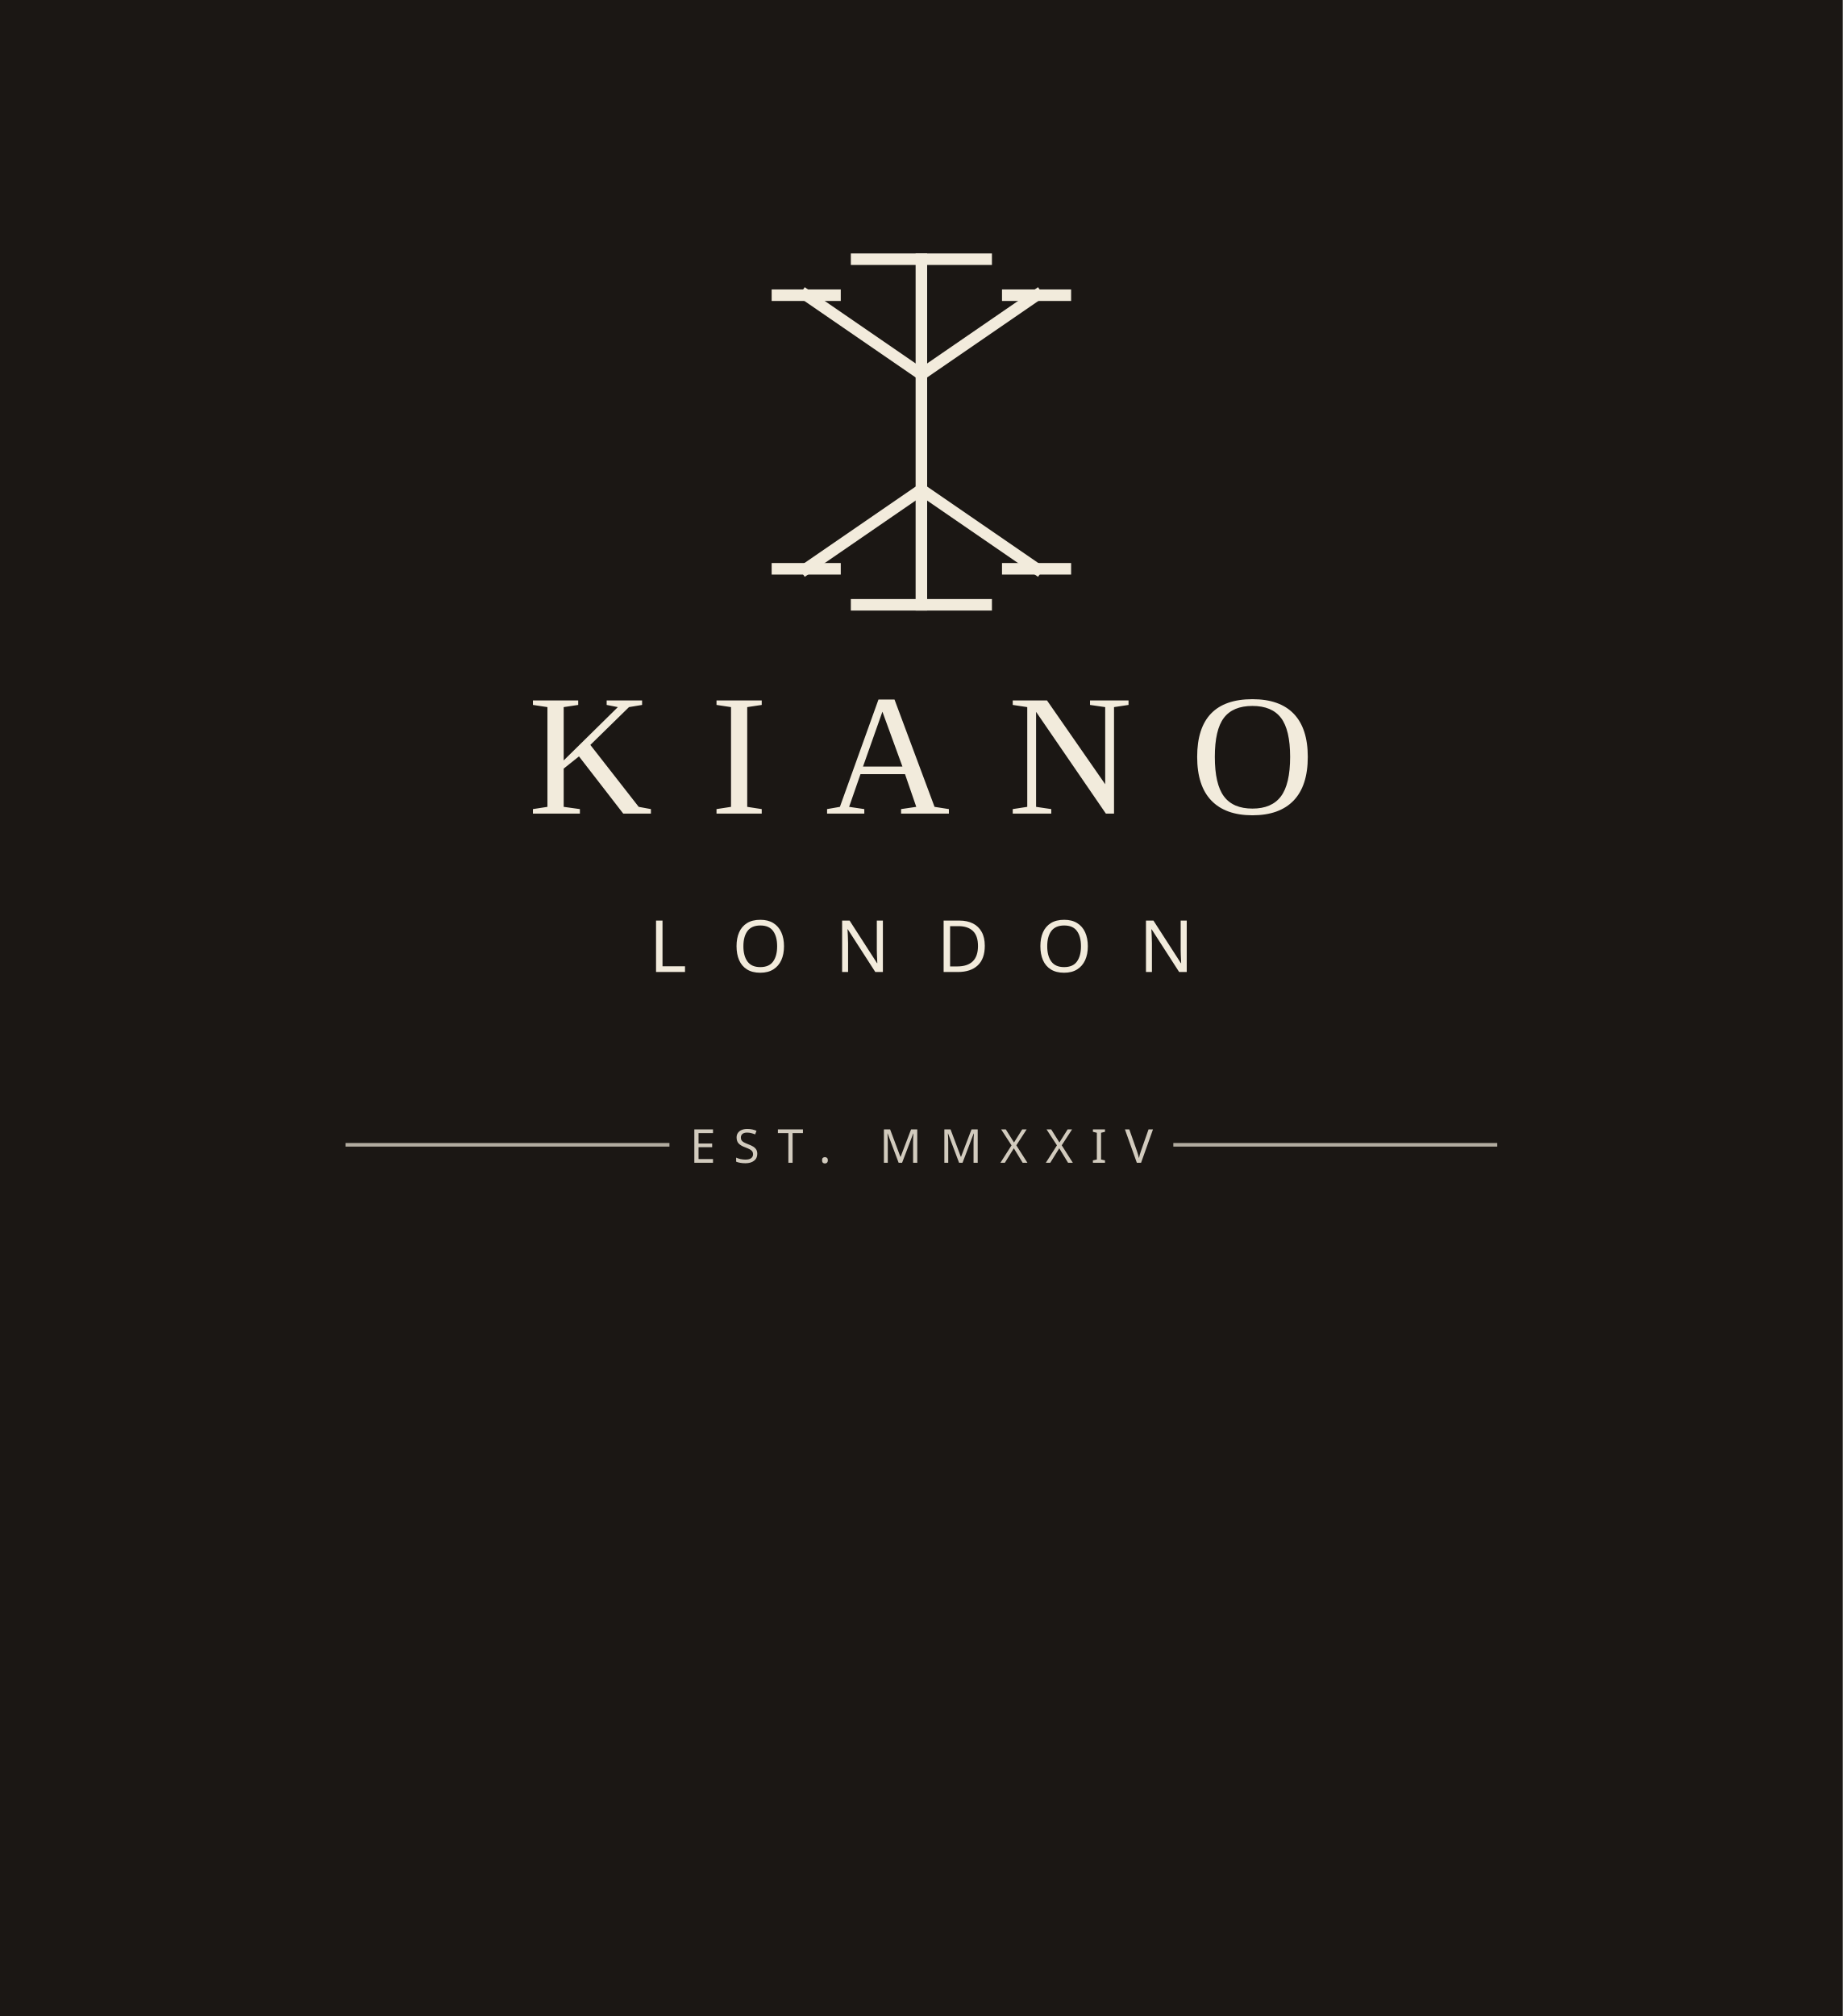
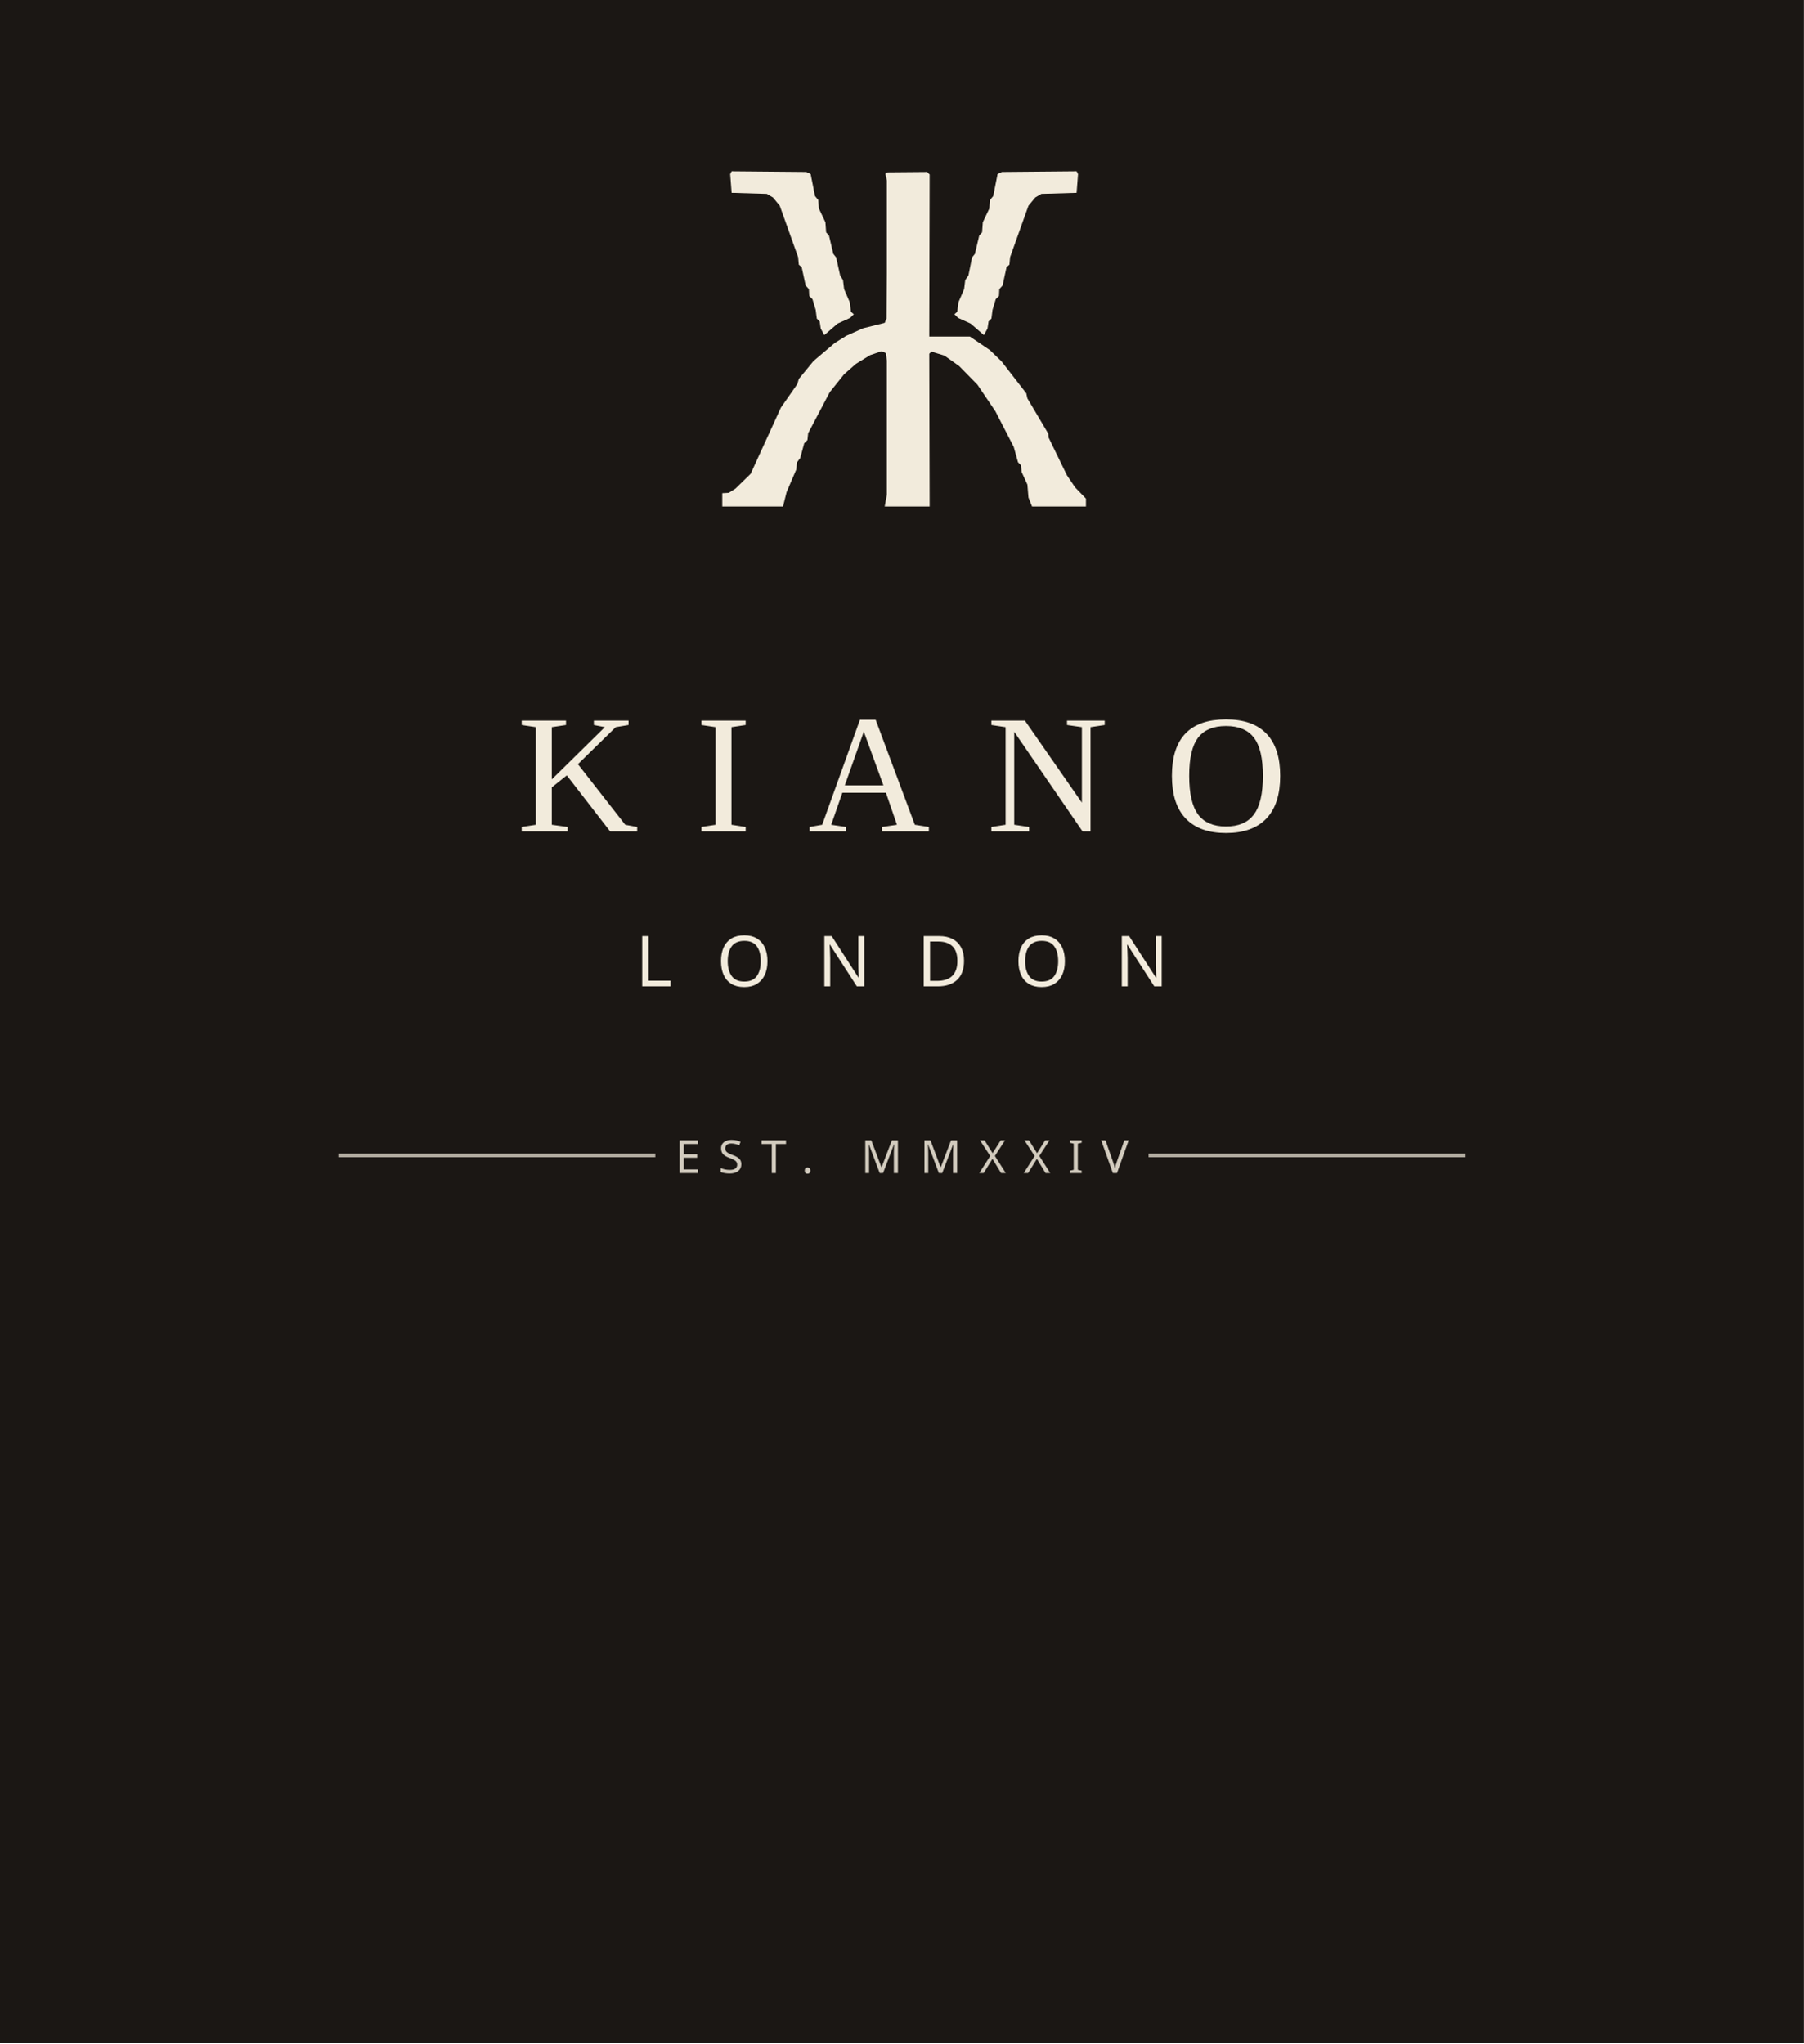
- <svg xmlns="http://www.w3.org/2000/svg" viewBox="0 0 512 560" role="img" aria-label="Kiano London">
-   <rect width="512" height="560" fill="#1B1714" />
-   <g fill="none" stroke="#F2EBDC" stroke-width="3.2" stroke-linecap="square" stroke-linejoin="miter">
-     <path d="M256 72 V168" />
-     <path d="M238 72 H274" />
-     <path d="M238 168 H274" />
-     <path d="M256 104 L224 82" />
-     <path d="M256 104 L288 82" />
-     <path d="M216 82 H232" />
-     <path d="M280 82 H296" />
-     <path d="M256 136 L224 158" />
-     <path d="M256 136 L288 158" />
-     <path d="M216 158 H232" />
-     <path d="M280 158 H296" />
+ <svg xmlns="http://www.w3.org/2000/svg" viewBox="0 0 512 580" role="img" aria-label="Kiano London">
+   <rect width="512" height="580" fill="#1B1714" />
+   <g fill="#F2EBDC" transform="translate(205 48) scale(1.02)">
+     <path d="M2.6 0.6L2.2 1.4L2.6 6.6L12.4 6.9L14.1 7.9L16 10.2L21.1 24.5L21.3 26.6L22.1 27.3L23.2 32.4L24.1 33.4L24.2 35.3L25.1 36.2L26 39.2L26.3 41.6L27.1 42.4L27.4 44.4L28.4 46.2L32.1 43L35.6 41.4L36.6 40.4L35.8 39.7L35.5 37.1L33.9 33.4L33.6 30.9L32.8 29.6L31.7 24.6L30.9 23.6L29.7 18.5L28.9 17.6L28.7 14.8L26.9 11L26.7 8.6L25.8 7.5L24.6 1.4L23.4 0.8Z" />
+     <path d="M98.6 0.6L99 1.4L98.6 6.6L88.8 6.9L87.1 7.9L85.2 10.2L80.1 24.5L79.9 26.6L79.1 27.3L78 32.4L77.1 33.4L77 35.3L76.1 36.2L75.2 39.2L74.9 41.6L74.1 42.4L73.8 44.4L72.8 46.2L69.1 43L65.6 41.4L64.6 40.4L65.4 39.7L65.7 37.1L67.3 33.4L67.6 30.9L68.5 29.6L69.5 24.6L70.3 23.6L71.5 18.5L72.3 17.6L72.5 14.8L74.3 11L74.5 8.6L75.4 7.5L76.6 1.4L77.8 0.8Z" />
+     <path d="M56.9 0.8L45.9 0.9L45.4 1.3L45.8 3.2L45.8 28.8L45.7 41.6L45.2 42.8L39.2 44.3L34.5 46.4L31.3 48.4L25.4 53.4L21.3 58.4L20.9 59.8L16.3 66.4L7.9 84.8L3.7 88.9L1.8 90.1L0 90.2L0 93.9L16.9 93.9L17.9 89.9L20.6 83.6L20.8 81.6L21.7 80.4L22.8 76.3L23.7 75.4L23.9 73.5L29.9 62.1L33.9 57.1L37.2 54.2L41.1 51.8L44.3 50.7L45.5 51.2L45.8 53.3L45.8 90.6L45.2 93.9L57.7 93.9L57.6 51.4L58.2 50.8L61.8 51.9L65.9 54.8L71 60L76 67.4L81.1 77.3L82.3 81.6L83.1 82.4L83.3 84.3L84.9 87.8L85.2 91.4L86.2 93.9L101.2 93.9L101.2 91.7L98.2 88.6L95.9 85.2L90.8 74.7L90.7 73.6L84.9 63.8L84.6 62.4L77.7 53.5L74.5 50.4L68.9 46.6L57.6 46.6L57.7 1.5L57 0.8Z" />
  </g>
-   <text x="256" y="226" text-anchor="middle" fill="#F2EBDC" font-family="Georgia, 'Times New Roman', serif" font-size="48" font-weight="400" letter-spacing="16">KIANO</text>
-   <text x="256" y="270" text-anchor="middle" fill="#F2EBDC" font-family="ui-sans-serif, system-ui, sans-serif" font-size="20" font-weight="400" letter-spacing="13">LONDON</text>
-   <line x1="96" y1="318" x2="186" y2="318" stroke="#F2EBDC" stroke-width="1" opacity="0.7" />
-   <text x="256" y="323" text-anchor="middle" fill="#F2EBDC" font-family="ui-sans-serif, system-ui, sans-serif" font-size="13" font-weight="400" letter-spacing="5" opacity="0.85">EST. MMXXIV</text>
-   <line x1="326" y1="318" x2="416" y2="318" stroke="#F2EBDC" stroke-width="1" opacity="0.7" />
+   <text x="256" y="236" text-anchor="middle" fill="#F2EBDC" font-family="Georgia, 'Times New Roman', serif" font-size="48" font-weight="400" letter-spacing="16">KIANO</text>
+   <text x="256" y="280" text-anchor="middle" fill="#F2EBDC" font-family="ui-sans-serif, system-ui, sans-serif" font-size="20" font-weight="400" letter-spacing="13">LONDON</text>
+   <line x1="96" y1="328" x2="186" y2="328" stroke="#F2EBDC" stroke-width="1" opacity="0.7" />
+   <text x="256" y="333" text-anchor="middle" fill="#F2EBDC" font-family="ui-sans-serif, system-ui, sans-serif" font-size="13" font-weight="400" letter-spacing="5" opacity="0.85">EST. MMXXIV</text>
+   <line x1="326" y1="328" x2="416" y2="328" stroke="#F2EBDC" stroke-width="1" opacity="0.7" />
</svg>
